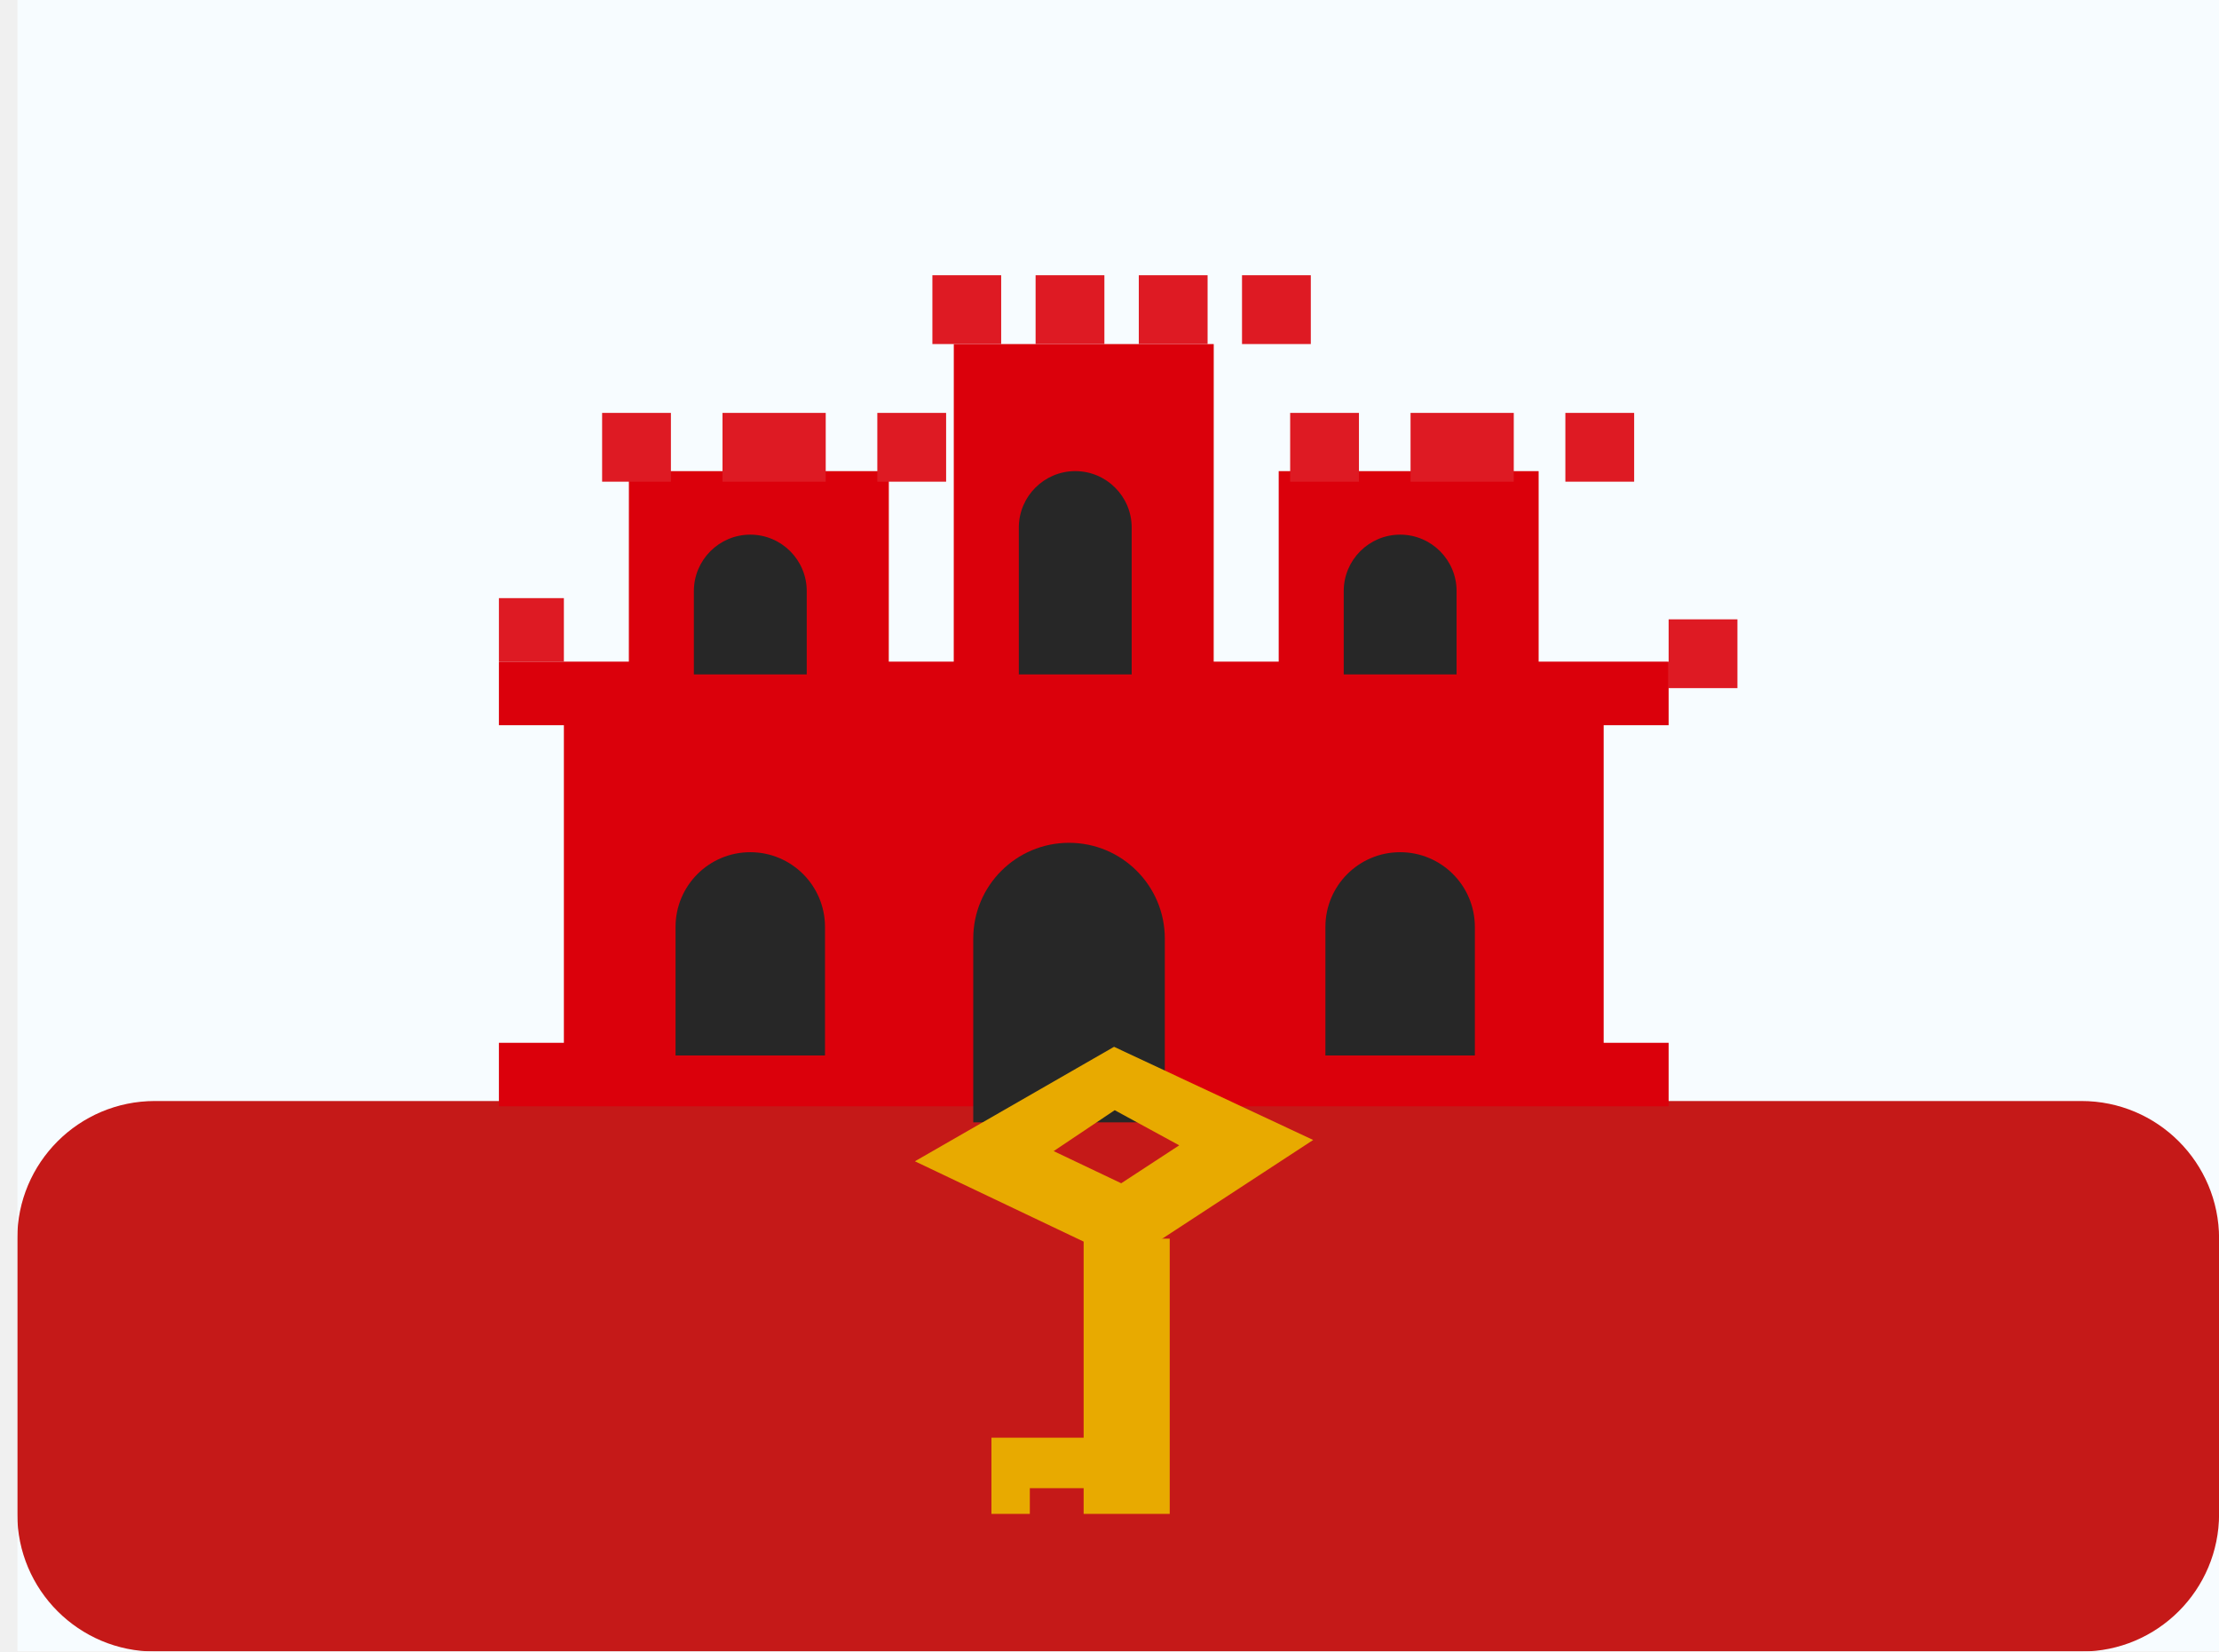
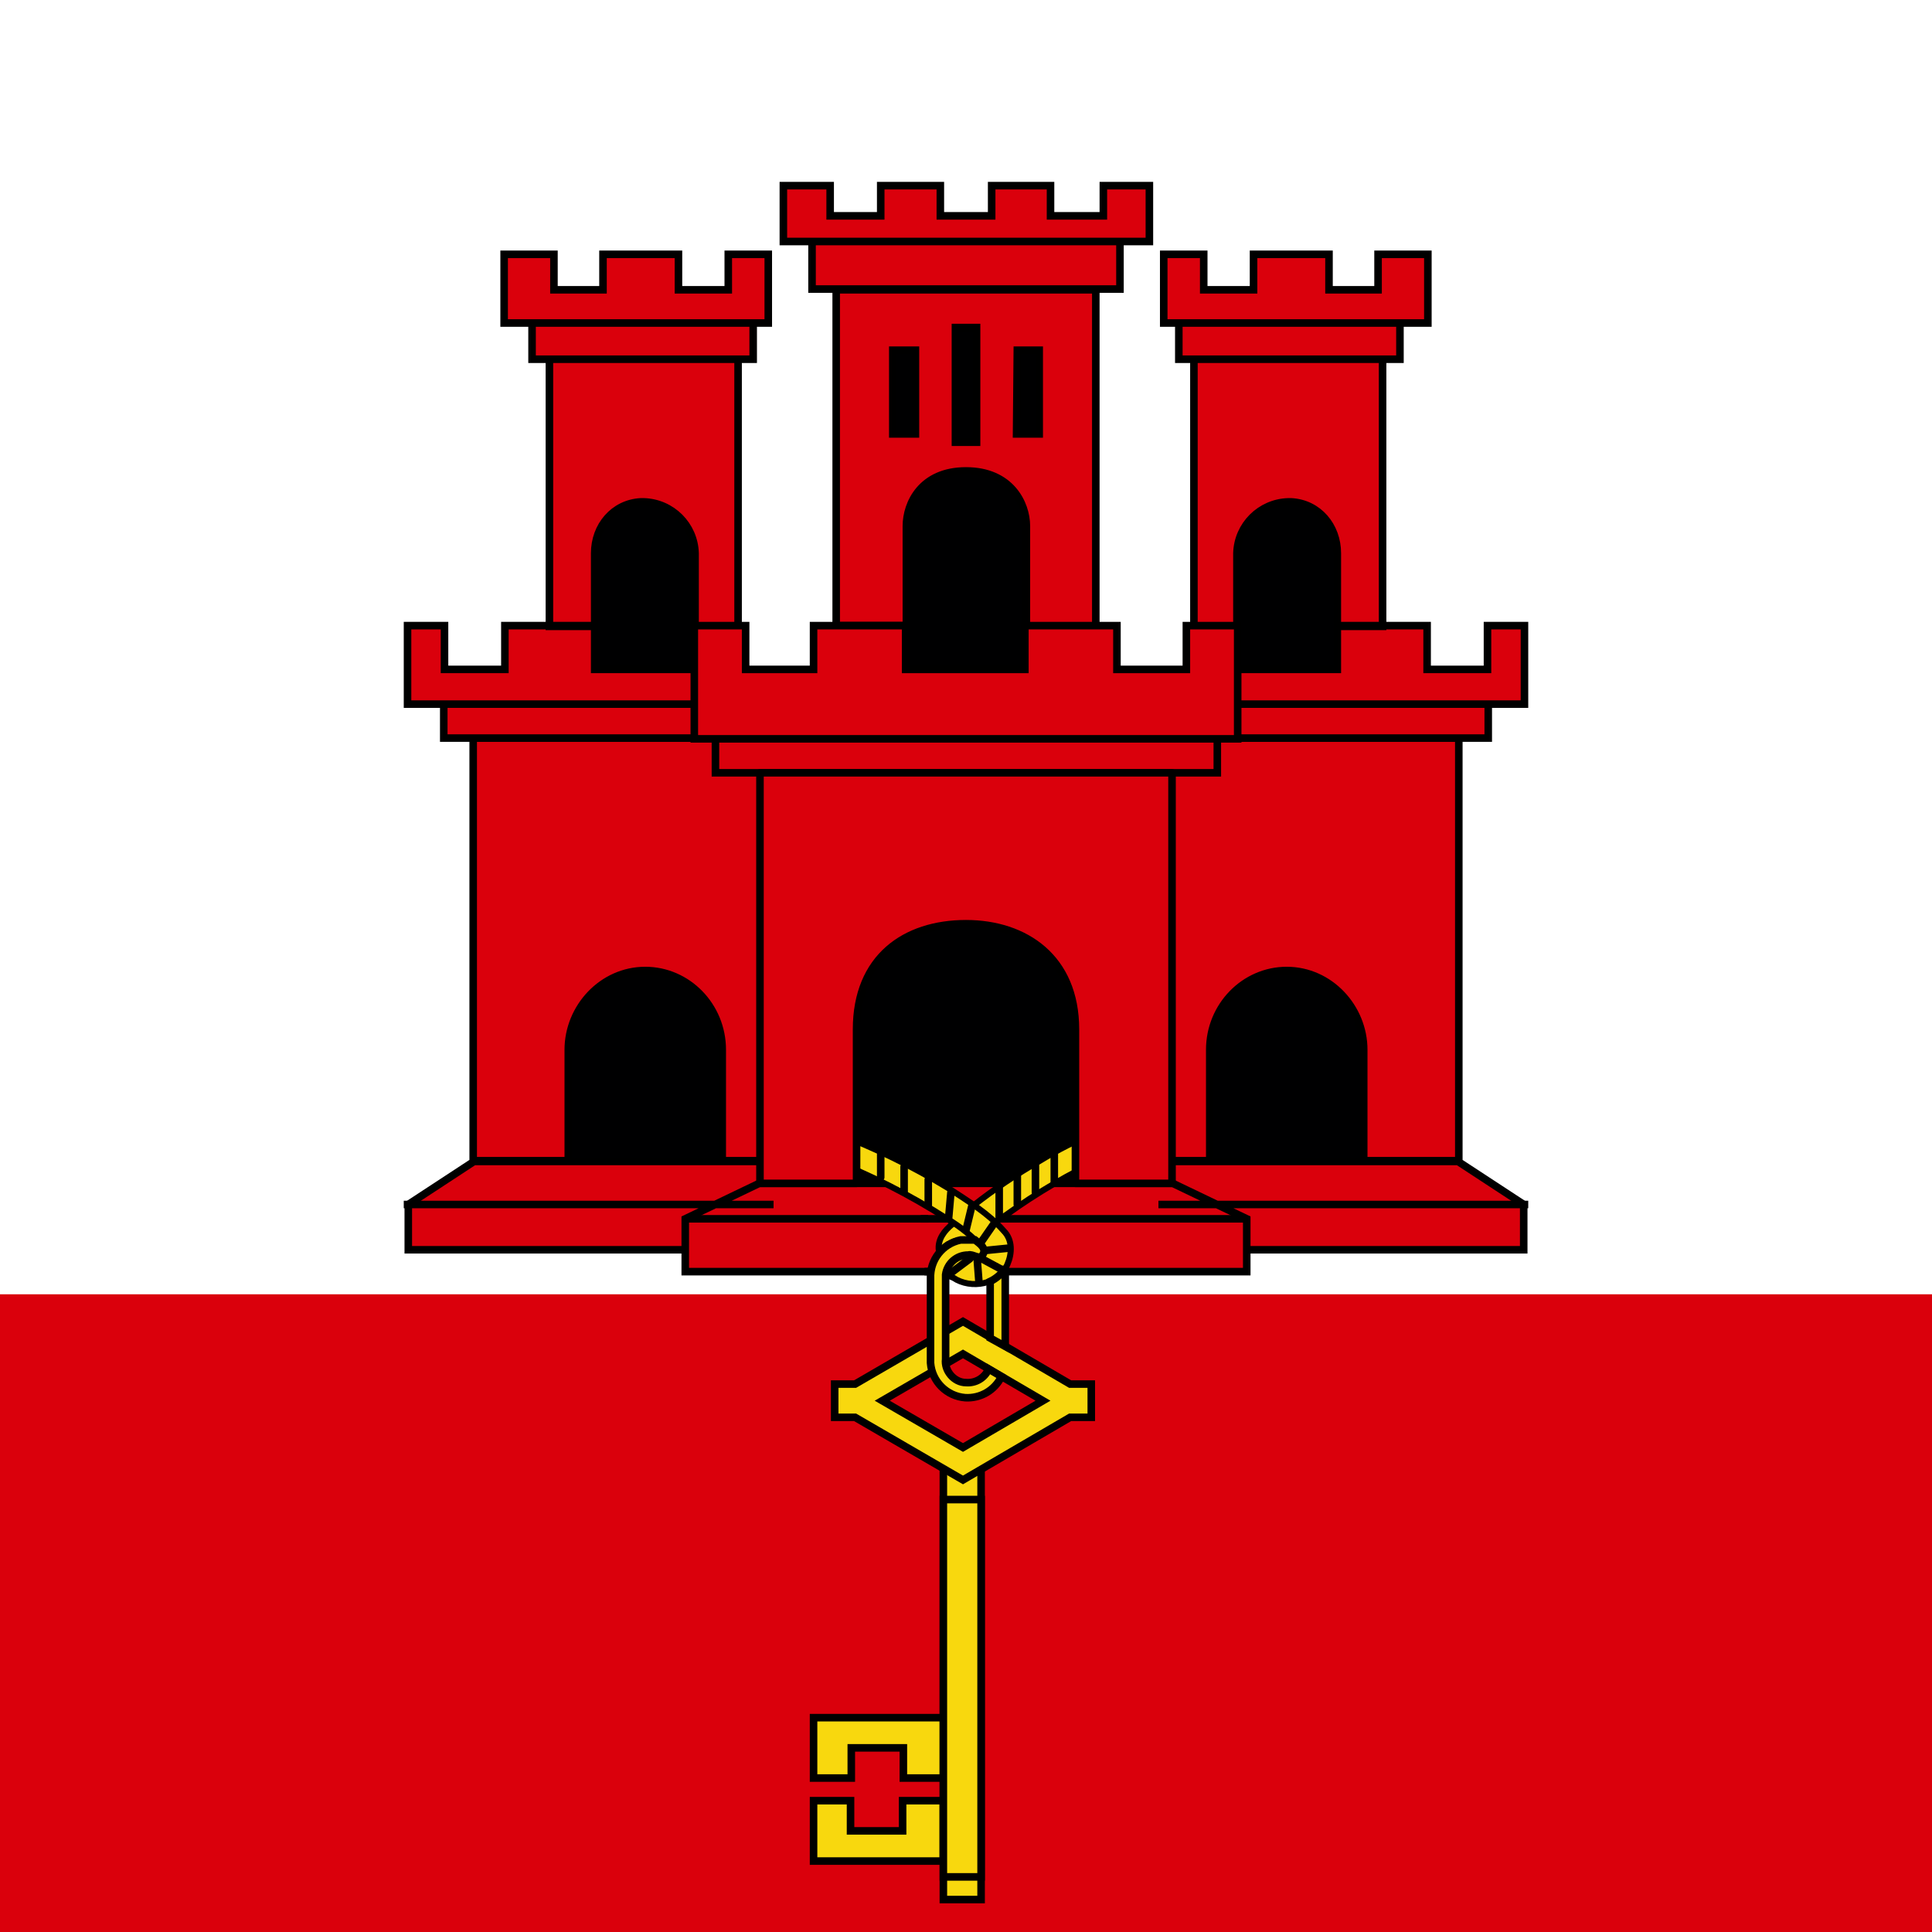
- <svg xmlns="http://www.w3.org/2000/svg" height="32" viewBox="0 0 43 32" width="43">
-   <mask id="a" fill="#fff">
-     <path d="m0 0h43.336v32h-43.336z" fill="#fff" fill-rule="evenodd" />
-   </mask>
-   <mask id="b" fill="#fff">
-     <path d="m0 0h42.667v32h-42.667z" fill="#fff" fill-rule="evenodd" />
-   </mask>
-   <g fill="none" fill-rule="evenodd">
-     <g fill-rule="evenodd" mask="url(#a)">
-       <g transform="translate(.3346)">
-         <path d="m0 0h42.667v32h-42.667z" fill="#f7fcff" mask="url(#b)" />
-         <g mask="url(#b)">
-           <g transform="translate(0 5.3333)">
-             <path d="m2.667 16h37.333c1.473 0 2.667 1.194 2.667 2.667v5.333c0 1.473-1.194 2.667-2.667 2.667h-37.333c-1.473 0-2.667-1.194-2.667-2.667v-5.333c0-1.473 1.194-2.667 2.667-2.667z" fill="#c51918" />
-             <g fill="none" transform="translate(9.3333)">
-               <path d="m13.852 1.333-.001 6.153h1.26l0-3.691h5.037l-0 3.691 2.519.001v1.231h-1.259v6.154h1.259v1.231h-22.667v-1.231h1.259v-6.154h-1.259v-1.231l2.518-.001.001-3.691h5.037l-.001 3.691h1.259l.001-6.153z" fill="#db000b" />
-               <g fill="#272727">
-                 <path d="m4.871 5.026c.604 0 1.094.49 1.094 1.094v1.614h-2.187v-1.614c0-.604.49-1.094 1.094-1.094z" />
-                 <path d="m17.464 5.026c.604 0 1.094.49 1.094 1.094v1.614h-2.187v-1.614c0-.604.49-1.094 1.094-1.094z" />
-                 <path d="m4.871 11.179c.8 0 1.448.648 1.448 1.448v2.49h-2.896v-2.49c0-.8.648-1.448 1.448-1.448z" />
-                 <path d="m17.464 11.179c.8 0 1.448.648 1.448 1.448v2.49h-2.896v-2.49c0-.8.648-1.448 1.448-1.448z" />
-                 <path d="m11.048 10.997c1.025 0 1.856.831 1.856 1.856v3.56h-3.712v-3.56c0-1.025.831-1.856 1.856-1.856z" />
-                 <path d="m11.168 3.795c.604 0 1.094.49 1.094 1.094v2.845h-2.187v-2.845c0-.604.49-1.094 1.094-1.094z" />
-               </g>
-               <path d="m0 6.256h1.259v1.231h-1.259z" fill="#de1a23" />
-               <path d="m2 2.667h1.333v1.333h-1.333zm5.333 0h1.333v1.333h-1.333zm-3 0h2v1.333h-2z" fill="#de1a23" />
-               <path d="m15.333 2.667h1.333v1.333h-1.333zm5.333 0h1.333v1.333h-1.333zm-3 0h2v1.333h-2z" fill="#de1a23" />
-               <path d="m8.4 0h1.333v1.333h-1.333zm2 0h1.333v1.333h-1.333zm2 0h1.333v1.333h-1.333zm2 0h1.333v1.333h-1.333z" fill="#de1a23" />
-               <path d="m22.667 6.667h1.333v1.333h-1.333z" fill="#de1a23" />
-               <g fill="#e8aa00" transform="translate(7.2281 13.8667)">
-                 <path d="m4.705 2.311-1.183.793 1.309.623 1.124-.735zm3.846.577-3.617 2.365-4.101-1.952 3.859-2.218z" fill-rule="nonzero" />
-                 <path d="m2.316 8.657h1.965v1.476-.498h-1.221v.498h-.744z" />
-                 <path d="m4.103 4.8h1.668v5.333h-1.668z" />
-               </g>
-             </g>
-           </g>
-         </g>
+ <svg xmlns="http://www.w3.org/2000/svg" xmlns:xlink="http://www.w3.org/1999/xlink" viewBox="0 0 512 512">
+   <path fill="#da000c" d="M0 0h512v512H0z" />
+   <path fill="#fff" d="M0 0h512v343H0z" />
+   <g stroke="#000" transform="matrix(2 0 0 2 -256 0)">
+     <g id="a" fill="#da000c" stroke-linecap="square">
+       <path fill="#000001" stroke="none" d="M196.6 116.3h64v44h-64z" />
+       <path d="M229.8 153.9h-39l-8.7 5.7v6h47.7m-16.3-37c5.6 0 10.2 4.7 10.2 10.5v14.7h7.3v-56h-40.3v56h12.6v-14.7c0-5.6 4.5-10.5 10.2-10.5z" />
+       <path fill="#000001" stroke="none" d="M204.5 60h18.6v34h-18.6z" />
+       <path d="M223 88.7h-16.2v-5.8h-11.9v5.8h-8v-5.8H182v10.4h41m-36.2 0h35v4.5h-35zm14-45.7V83h6v-9.7c0-3.6 2.5-6.6 6.1-6.8h.4a7 7 0 0 1 6.8 6.8V83h5.7V47.6zm-2.3-4.8v4.8h29.3v-4.8zm-3.7-9.1v9.1h35v-9.1h-5.3v4.7h-6.6v-4.7h-10v4.7h-6.5v-4.7zM182 159.6h48m31-2.8h-32.4l-9.8 4.7v7H261" />
+       <path stroke-linecap="butt" d="M218.8 161.5H262" />
+     </g>
+     <use xlink:href="#a" width="100%" height="100%" transform="matrix(-1 0 0 1 512 0)" />
+     <g fill="#f8d80e">
+       <g stroke-linecap="round">
+         <path stroke-width=".8" d="M273.3 150q-3.9 1.6-7.5 3.8a72 72 0 0 0-8.9 6q-1.6 1-2.7 2.4c-1 .8-2 2-1.8 3.5 0 .6.8-.8 1.4-.9a4 4 0 0 1 3.1-.4q2.1-2 4.4-3.4a77 77 0 0 1 13-7.6z" />
+         <path d="M260.4 157.4v3.9m2.4-5.6v3.9m2.4-5.4v3.8m2.5-5.3v4" />
+         <path stroke-width=".8" d="m238.9 150.2-1.2 3.3a87 87 0 0 1 15.8 8q2.7 1.6 4.8 3.9c.3.8-.5 1.5-1.3 1.2-.7-.2-1.5-.5-2.2 0-1.1.5-2.1 2.2-.5 2.7 2.4 1.6 6.1.9 7.2-1.8.6-1.4.7-3.2-.5-4.4-2-2.3-4.8-4-7.4-5.7a89 89 0 0 0-14.7-7.2z" />
+         <path d="m254 158-.3 3.4m3.1-1.7-.8 3.3m3.8-1-1.8 2.6m2.7 3.6-2.6-1.4m3.4-1.4-3 .3m-.8 4-.2-2.6m-1-.3-2.4 1.8m-9.4-15.7v3.1m6.3.3v3.5m-3.2-5.2v3.3" />
      </g>
+       <path d="M235.8 227.6v8h5v-4h6.9v4h5.4v-8zm0 11v8H253v-8h-5.4v4h-6.9v-4z" />
+       <path d="M253 193.7h5v58h-5z" />
+       <path d="M253 198.7h5v50h-5zm2.6-19.3 10.6 6.2-10.6 6.2-10.7-6.2zm-14.3 4h-2.7v4.4h2.7l14.3 8.3 14.2-8.3h2.8v-4.4h-2.8l-14.2-8.3z" />
+       <path d="M255.3 164.3a5 5 0 0 0-4 5.1v11.2a5 5 0 0 0 4.6 4.6 5 5 0 0 0 4.8-2.8l-1.7-1a3 3 0 0 1-3 1.8c-1.6 0-2.9-1.6-2.7-3.1v-11.2a3 3 0 0 1 3-2.6c.6-.2 1.5.7 1.9 0 .6-.9-.4-1.5-1-2zm5.8 3.9a5 5 0 0 1-1.9 1.6v7.5l2 1.1v-10.2z" />
    </g>
-     <rect height="32" mask="url(#a)" rx="2" width="43.336" />
+     <g fill="#da000c">
+       <path fill="#000001" stroke="none" d="M240.8 38.4h29.3v53.2h-29.3z" />
+       <path d="M238.8 38.4v44.5h9.3V69.7c0-3 2-7.3 7.9-7.3s8 4.3 8 7.3V83h9.2V38.4zm15.8 5h2.8v15.2h-2.8zm-8.3 3h3v11.1h-3zm16.5 0h2.9v11.1h-3zM235.6 32v6.3h40.8V32zm-3.8-7.4V32h48.5v-7.4h-6.1v4h-7v-4h-7.8v4h-6.8v-4h-7.9v4H238v-4zm-9 73.2v4.6h66.5v-4.6z" />
+       <path d="M220 82.9v15h72v-15h-6.8v5.8H276v-5.8h-12.2v5.8H248v-5.8h-12.2v5.8h-9v-5.8z" />
+       <path stroke-linejoin="round" d="M228.7 102.4v54.4h12.8v-20.4c0-9.5 6.4-14 14.5-14 7.8 0 14.5 4.5 14.5 14v20.4h12.8v-54.4z" />
+     </g>
  </g>
</svg>
